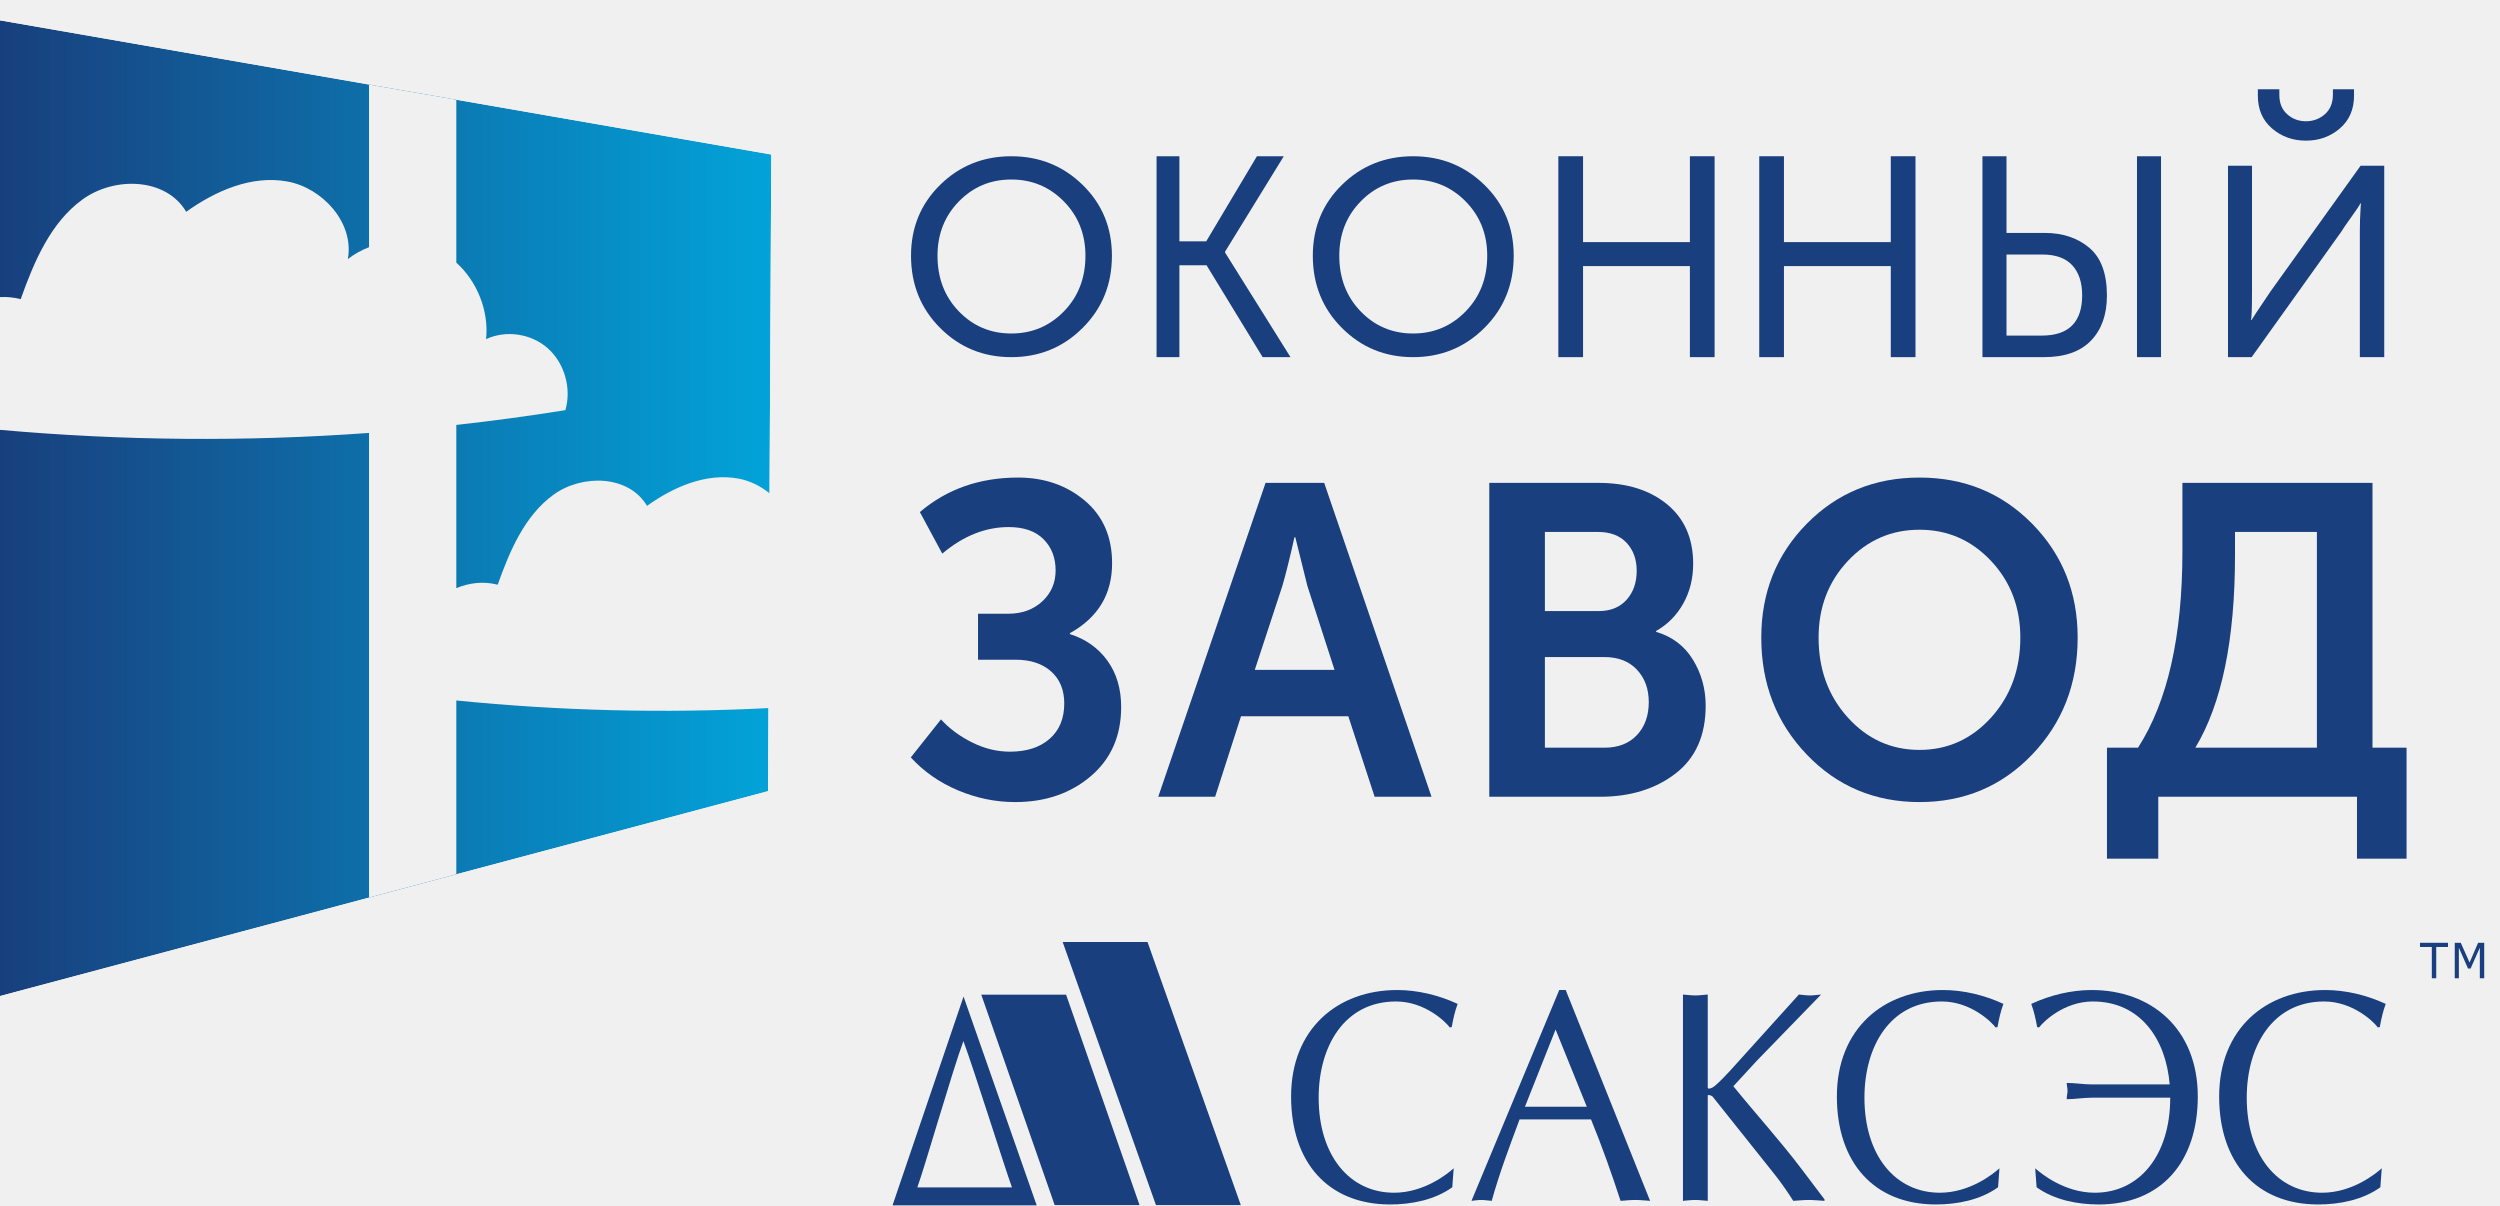
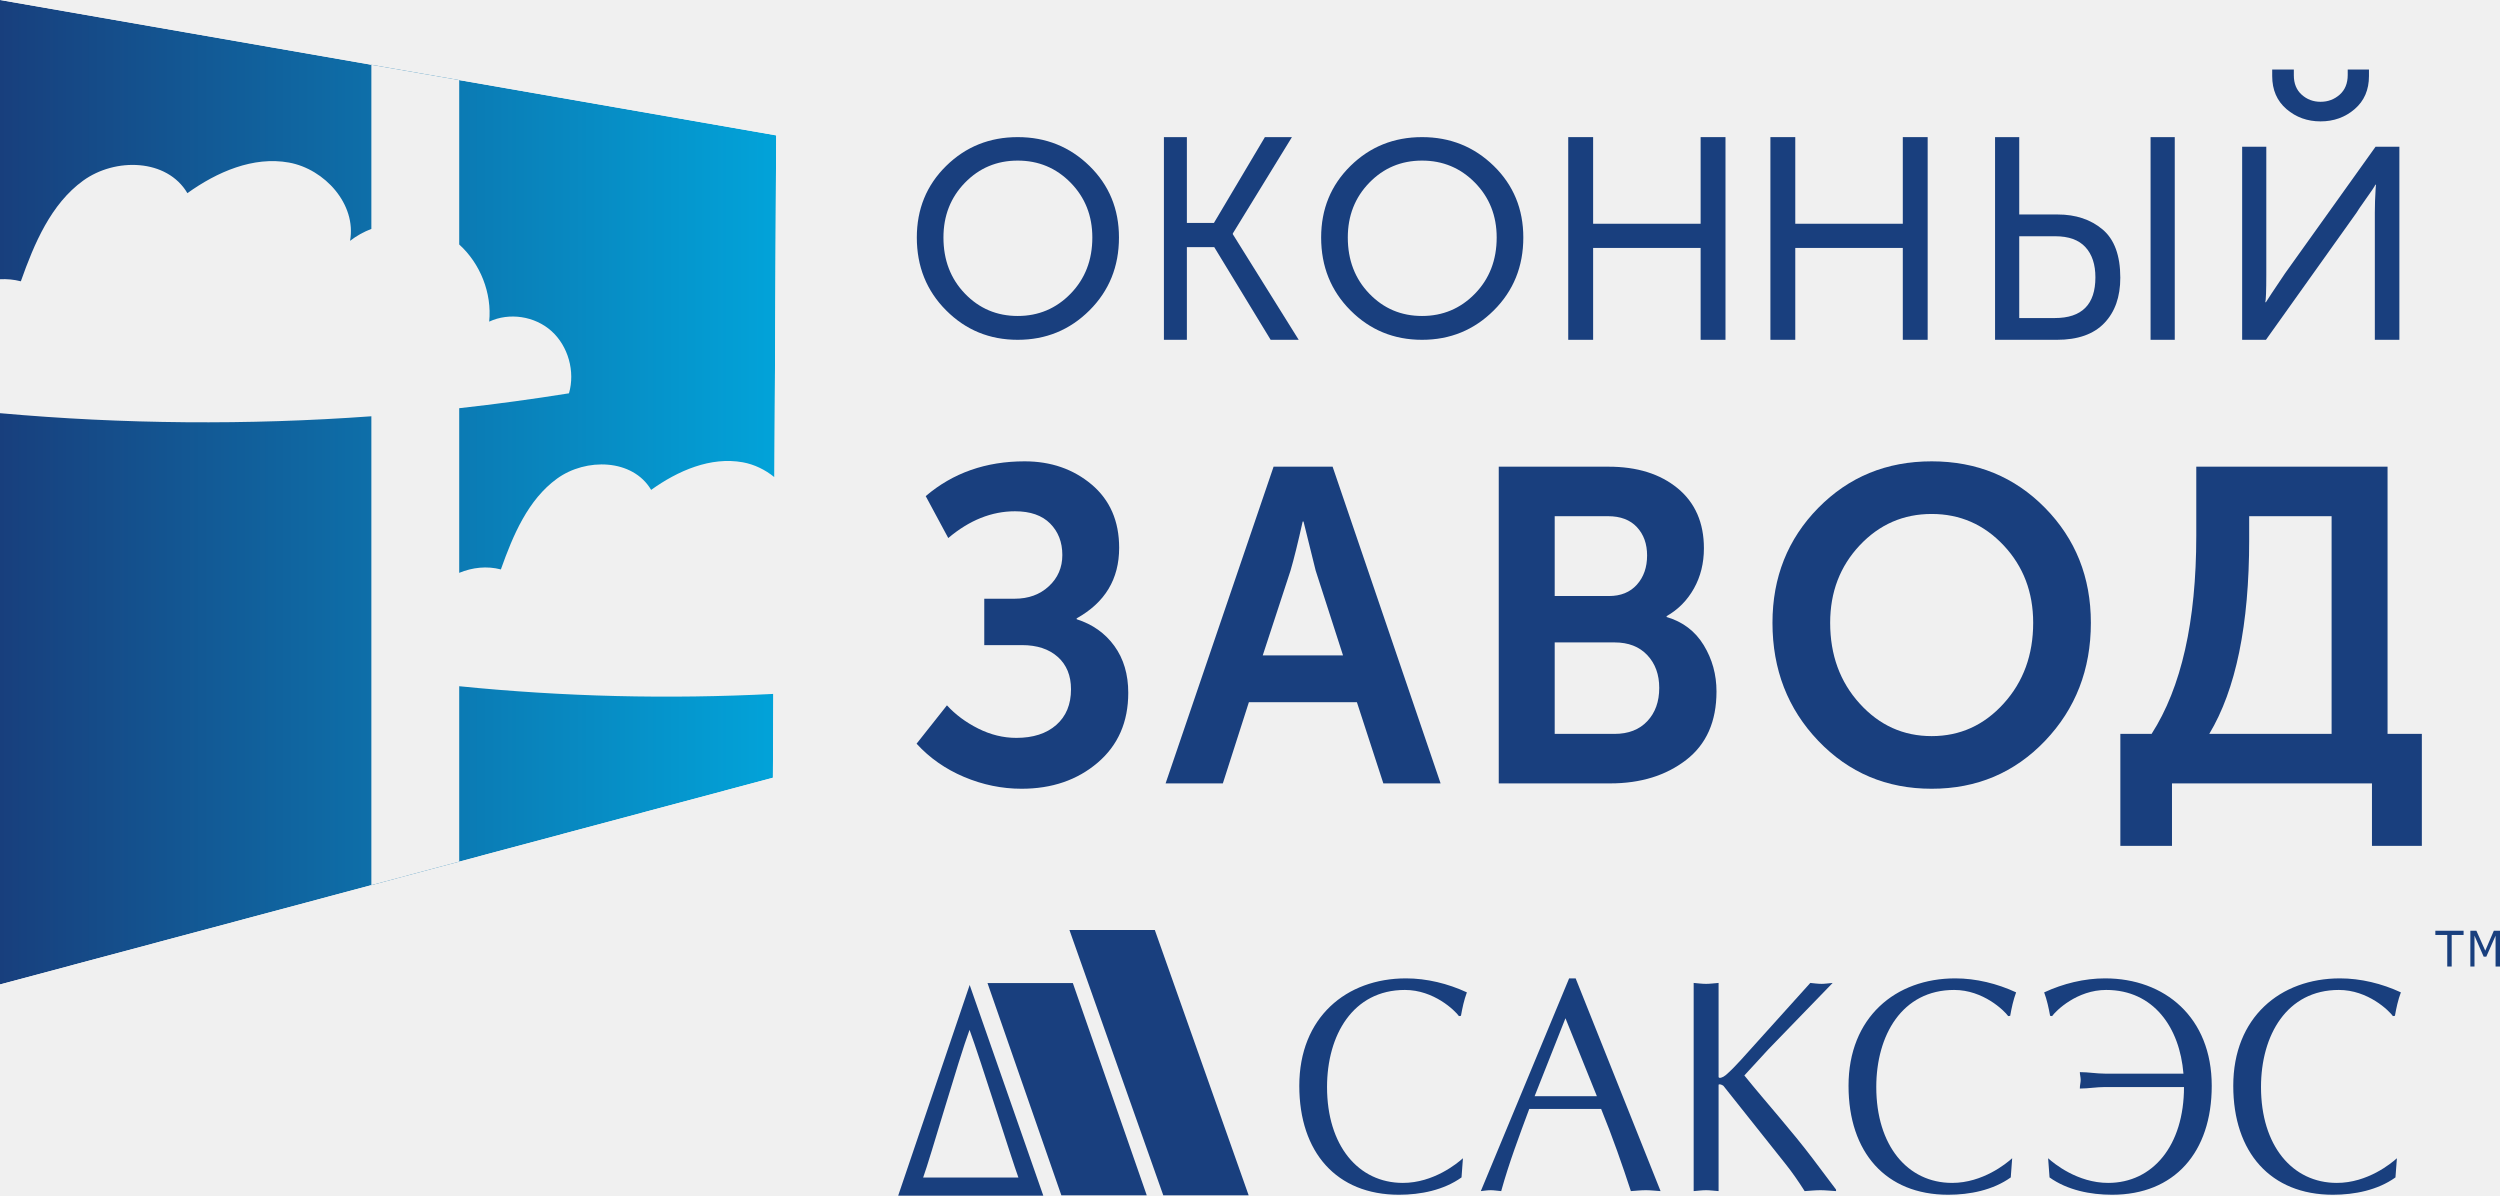
- <svg xmlns="http://www.w3.org/2000/svg" width="112" height="54" viewBox="0 0 112 54" fill="none">
-   <mask id="mask0" mask-type="alpha" maskUnits="userSpaceOnUse" x="0" y="0" width="35" height="45">
-     <path d="M34.408 35.443L0 44.623V0.912L34.553 6.923L34.408 35.443Z" fill="white" />
+ <svg xmlns="http://www.w3.org/2000/svg" width="92" height="44" viewBox="0 0 92 44" fill="none">
+   <mask id="mask0" mask-type="alpha" maskUnits="userSpaceOnUse" x="0" y="0" width="29" height="37">
+     <path d="M28.443 28.62L0 36.228V0L28.563 4.982L28.443 28.62Z" fill="white" />
  </mask>
  <g mask="url(#mask0)">
</g>
-   <mask id="mask1" mask-type="alpha" maskUnits="userSpaceOnUse" x="0" y="0" width="35" height="45">
-     <path d="M34.476 22.102C34.066 21.767 33.575 21.529 33.066 21.438C31.633 21.18 30.179 21.81 28.986 22.663C28.169 21.279 26.087 21.231 24.797 22.164C23.508 23.097 22.838 24.674 22.297 26.195C21.676 26.032 21.03 26.105 20.443 26.348V19.037C22.076 18.856 23.706 18.635 25.329 18.375C25.612 17.405 25.294 16.279 24.551 15.613C23.807 14.946 22.677 14.775 21.777 15.193C21.907 13.92 21.376 12.608 20.443 11.766V4.468L16.532 3.788V11.076C16.194 11.205 15.873 11.382 15.584 11.605C15.877 9.98 14.451 8.415 12.863 8.129C11.275 7.843 9.664 8.542 8.342 9.488C7.436 7.953 5.128 7.9 3.699 8.934C2.269 9.968 1.527 11.717 0.927 13.402C0.621 13.322 0.309 13.293 0 13.31V0.912L16.532 3.788V3H20.443V4.468L34.553 6.923L34.476 22.102ZM34.427 31.722L34.408 35.443L20.443 39.169V41H16.532V40.212L0 44.623V19.257C5.496 19.748 11.029 19.794 16.532 19.395V40.212L20.443 39.169V31.381C25.088 31.848 29.766 31.961 34.427 31.722Z" fill="white" />
+   <mask id="mask1" mask-type="alpha" maskUnits="userSpaceOnUse" x="0" y="0" width="29" height="37">
+     <path d="M28.5 17.562C28.161 17.285 27.755 17.088 27.333 17.012C26.149 16.799 24.947 17.321 23.962 18.028C23.286 16.881 21.564 16.841 20.498 17.614C19.432 18.387 18.879 19.695 18.432 20.955C17.918 20.82 17.384 20.881 16.899 21.081V15.022C18.249 14.872 19.596 14.689 20.938 14.474C21.172 13.67 20.909 12.737 20.295 12.184C19.68 11.632 18.745 11.49 18.002 11.836C18.109 10.782 17.67 9.694 16.899 8.997V2.948L13.666 2.384V8.424C13.386 8.531 13.121 8.677 12.882 8.863C13.125 7.516 11.946 6.219 10.633 5.982C9.321 5.745 7.989 6.324 6.896 7.108C6.147 5.836 4.239 5.792 3.058 6.649C1.876 7.506 1.262 8.955 0.767 10.352C0.513 10.286 0.255 10.262 0 10.276V0L13.666 2.384V1.731H16.899V2.948L28.563 4.982L28.5 17.562ZM28.459 25.536L28.443 28.62L16.899 31.708V33.225H13.666V32.573L0 36.228V15.205C4.543 15.612 9.117 15.649 13.666 15.319V32.573L16.899 31.708V25.253C20.738 25.64 24.606 25.734 28.459 25.536Z" fill="white" />
  </mask>
  <g mask="url(#mask1)">
-     <path fill-rule="evenodd" clip-rule="evenodd" d="M34.408 35.443L0 44.623V0.912L34.553 6.923L34.408 35.443Z" fill="url(#paint0_linear)" />
+     <path fill-rule="evenodd" clip-rule="evenodd" d="M28.443 28.62L0 36.228V0L28.563 4.982L28.443 28.62Z" fill="url(#paint0_linear)" />
  </g>
-   <path fill-rule="evenodd" clip-rule="evenodd" d="M42 11.457C42 12.459 42.319 13.29 42.958 13.951C43.596 14.611 44.379 14.941 45.305 14.941C46.232 14.941 47.017 14.611 47.661 13.951C48.305 13.29 48.628 12.459 48.628 11.457C48.628 10.49 48.305 9.678 47.661 9.024C47.017 8.369 46.232 8.042 45.305 8.042C44.379 8.042 43.596 8.369 42.958 9.024C42.319 9.678 42 10.49 42 11.457ZM40.814 11.457C40.814 10.194 41.249 9.135 42.119 8.281C42.989 7.427 44.051 7 45.305 7C46.559 7 47.625 7.427 48.5 8.281C49.376 9.135 49.814 10.194 49.814 11.457C49.814 12.744 49.376 13.822 48.5 14.693C47.625 15.565 46.559 16 45.305 16C44.051 16 42.989 15.565 42.119 14.693C41.249 13.822 40.814 12.744 40.814 11.457Z" fill="#193F7E" />
-   <path fill-rule="evenodd" clip-rule="evenodd" d="M51.814 16V7H52.837V10.811H54.039L56.31 7H57.513L54.882 11.276V11.312L57.814 16H56.566L54.054 11.884H52.837V16H51.814Z" fill="#193F7E" />
-   <path fill-rule="evenodd" clip-rule="evenodd" d="M60 11.457C60 12.459 60.319 13.29 60.958 13.951C61.596 14.611 62.379 14.941 63.306 14.941C64.232 14.941 65.017 14.611 65.661 13.951C66.305 13.29 66.628 12.459 66.628 11.457C66.628 10.49 66.305 9.678 65.661 9.024C65.017 8.369 64.232 8.042 63.306 8.042C62.379 8.042 61.596 8.369 60.958 9.024C60.319 9.678 60 10.49 60 11.457ZM58.814 11.457C58.814 10.194 59.249 9.135 60.119 8.281C60.989 7.427 62.051 7 63.306 7C64.559 7 65.625 7.427 66.5 8.281C67.376 9.135 67.814 10.194 67.814 11.457C67.814 12.744 67.376 13.822 66.5 14.693C65.625 15.565 64.559 16 63.306 16C62.051 16 60.989 15.565 60.119 14.693C59.249 13.822 58.814 12.744 58.814 11.457Z" fill="#193F7E" />
-   <path fill-rule="evenodd" clip-rule="evenodd" d="M69.814 16V7H70.921V10.847H75.707V7H76.814V16H75.707V11.921H70.921V16H69.814Z" fill="#193F7E" />
-   <path fill-rule="evenodd" clip-rule="evenodd" d="M78.814 16V7H79.921V10.847H84.707V7H85.814V16H84.707V11.921H79.921V16H78.814Z" fill="#193F7E" />
-   <path fill-rule="evenodd" clip-rule="evenodd" d="M95.737 16H96.814V7H95.737V16ZM89.891 15.034H91.475C92.679 15.034 93.281 14.431 93.281 13.227C93.281 12.654 93.133 12.207 92.838 11.885C92.542 11.563 92.093 11.402 91.491 11.402H89.891V15.034ZM88.814 16V7H89.891V10.435H91.602C92.404 10.435 93.07 10.656 93.598 11.098C94.126 11.539 94.39 12.255 94.39 13.244C94.39 14.092 94.153 14.763 93.678 15.258C93.202 15.752 92.499 16 91.571 16H88.814Z" fill="#193F7E" />
-   <path fill-rule="evenodd" clip-rule="evenodd" d="M104.823 5.756C104.4 6.12 103.893 6.301 103.305 6.301C102.719 6.301 102.212 6.12 101.788 5.756C101.364 5.392 101.152 4.903 101.152 4.29V4H102.115V4.256C102.115 4.619 102.231 4.906 102.465 5.117C102.699 5.327 102.979 5.432 103.305 5.432C103.633 5.432 103.915 5.327 104.155 5.117C104.393 4.906 104.514 4.614 104.514 4.239V4H105.46V4.29C105.46 4.903 105.247 5.392 104.823 5.756ZM99.814 16V7.426H100.89V13.051C100.89 13.835 100.874 14.261 100.841 14.329H100.874C100.918 14.25 101.201 13.824 101.723 13.051L105.753 7.426H106.814V16H105.721V10.358C105.721 10.21 105.723 10.04 105.729 9.846C105.734 9.653 105.743 9.486 105.753 9.344C105.764 9.202 105.769 9.125 105.769 9.114H105.738C105.738 9.136 105.691 9.216 105.599 9.352C105.506 9.489 105.386 9.659 105.24 9.864C105.092 10.068 104.981 10.233 104.905 10.358L100.874 16H99.814Z" fill="#193F7E" />
-   <path fill-rule="evenodd" clip-rule="evenodd" d="M40.804 33.932L42.156 32.229C42.529 32.639 42.993 32.982 43.546 33.259C44.1 33.536 44.666 33.675 45.246 33.675C45.992 33.675 46.584 33.484 47.022 33.101C47.46 32.718 47.679 32.189 47.679 31.516C47.679 30.909 47.482 30.43 47.09 30.08C46.697 29.731 46.166 29.555 45.497 29.555H43.816V27.495H45.168C45.786 27.495 46.295 27.311 46.694 26.941C47.093 26.571 47.292 26.109 47.292 25.554C47.292 24.987 47.112 24.521 46.752 24.158C46.391 23.795 45.87 23.613 45.188 23.613C44.145 23.613 43.153 24.009 42.214 24.802L41.21 22.94C42.419 21.91 43.887 21.395 45.612 21.395C46.784 21.395 47.778 21.739 48.596 22.425C49.414 23.112 49.822 24.049 49.822 25.238C49.822 26.624 49.191 27.667 47.93 28.367V28.406C48.638 28.631 49.198 29.027 49.61 29.595C50.022 30.163 50.228 30.856 50.228 31.674C50.228 32.969 49.774 34.002 48.866 34.774C47.959 35.547 46.829 35.933 45.477 35.933C44.602 35.933 43.749 35.758 42.919 35.408C42.088 35.058 41.383 34.566 40.804 33.932Z" fill="#193F7E" />
-   <path fill-rule="evenodd" clip-rule="evenodd" d="M56.214 30.011H59.787L58.57 26.248L58.03 24.069H57.991C57.785 24.993 57.605 25.72 57.45 26.248L56.214 30.011ZM51.889 35.695L56.697 21.633H59.324L64.132 35.695H61.583L60.405 32.09H55.597L54.438 35.695H51.889Z" fill="#193F7E" />
-   <path fill-rule="evenodd" clip-rule="evenodd" d="M69.211 33.497H71.876C72.494 33.497 72.98 33.308 73.334 32.932C73.688 32.556 73.865 32.064 73.865 31.456C73.865 30.862 73.688 30.377 73.334 30.001C72.98 29.625 72.494 29.436 71.876 29.436H69.211V33.497ZM69.211 27.376H71.625C72.153 27.376 72.568 27.208 72.87 26.871C73.172 26.535 73.324 26.102 73.324 25.574C73.324 25.059 73.172 24.64 72.87 24.316C72.568 23.993 72.139 23.831 71.586 23.831H69.211V27.376ZM66.72 35.695V21.633H71.605C72.88 21.633 73.906 21.953 74.686 22.593C75.464 23.234 75.854 24.122 75.854 25.258C75.854 25.918 75.706 26.512 75.409 27.04C75.113 27.568 74.708 27.977 74.193 28.268V28.307C74.914 28.519 75.464 28.935 75.844 29.555C76.224 30.176 76.414 30.862 76.414 31.615C76.414 32.949 75.963 33.962 75.062 34.655C74.161 35.348 73.035 35.695 71.683 35.695H66.72Z" fill="#193F7E" />
-   <path fill-rule="evenodd" clip-rule="evenodd" d="M81.473 28.565C81.473 29.991 81.911 31.186 82.786 32.15C83.662 33.114 84.73 33.596 85.992 33.596C87.254 33.596 88.322 33.114 89.198 32.15C90.073 31.186 90.511 29.991 90.511 28.565C90.511 27.205 90.073 26.059 89.198 25.128C88.322 24.198 87.254 23.732 85.992 23.732C84.73 23.732 83.662 24.198 82.786 25.128C81.911 26.059 81.473 27.205 81.473 28.565ZM78.905 28.565C78.905 26.545 79.584 24.845 80.942 23.465C82.301 22.085 83.984 21.395 85.992 21.395C88.001 21.395 89.684 22.085 91.042 23.465C92.4 24.845 93.079 26.545 93.079 28.565C93.079 30.638 92.4 32.385 91.042 33.803C89.684 35.223 88.001 35.933 85.992 35.933C83.984 35.933 82.301 35.223 80.942 33.803C79.584 32.385 78.905 30.638 78.905 28.565Z" fill="#193F7E" />
-   <path fill-rule="evenodd" clip-rule="evenodd" d="M98.351 33.497H103.797V23.831H100.128V24.881C100.128 28.658 99.536 31.529 98.351 33.497ZM94.392 33.497H95.783C97.109 31.437 97.772 28.505 97.772 24.703V21.633H106.288V33.497H107.814V38.468H105.593V35.695H96.691V38.468H94.392V33.497Z" fill="#193F7E" />
-   <path fill-rule="evenodd" clip-rule="evenodd" d="M55.587 53.986H51.786L47.608 42.203H51.409L55.587 53.986Z" fill="#193F7E" />
-   <path fill-rule="evenodd" clip-rule="evenodd" d="M51.051 53.986H47.249L43.961 44.562H47.761L51.051 53.986Z" fill="#193F7E" />
-   <path fill-rule="evenodd" clip-rule="evenodd" d="M43.161 46.639C43.641 47.934 45.037 52.386 45.336 53.194H41.096C41.398 52.384 42.678 47.933 43.161 46.639ZM39.985 54H46.444L43.167 44.646L39.985 54Z" fill="#193F7E" />
-   <path fill-rule="evenodd" clip-rule="evenodd" d="M62.277 53.96C59.505 53.96 57.841 52.082 57.841 49.123C57.841 46.083 59.933 44.353 62.592 44.353C63.512 44.353 64.457 44.583 65.302 44.974C65.176 45.312 65.1 45.663 65.037 46.015L64.949 46.028C64.772 45.785 63.84 44.866 62.542 44.866C60.223 44.866 59.076 46.88 59.076 49.177C59.076 51.771 60.462 53.434 62.454 53.434C63.815 53.434 64.873 52.569 65.125 52.339L65.062 53.19C64.268 53.758 63.235 53.96 62.277 53.96Z" fill="#193F7E" />
-   <path fill-rule="evenodd" clip-rule="evenodd" d="M68.317 49.582H71.089L69.69 46.123L68.317 49.582ZM73.269 53.758C73.03 53.758 72.815 53.785 72.601 53.798C72.236 52.677 71.782 51.379 71.278 50.15H68.077C67.636 51.339 67.182 52.528 66.829 53.798C66.653 53.785 66.514 53.758 66.363 53.758C66.199 53.758 66.061 53.785 65.922 53.798L69.854 44.353H70.144L73.924 53.798C73.685 53.785 73.483 53.758 73.269 53.758Z" fill="#193F7E" />
-   <path fill-rule="evenodd" clip-rule="evenodd" d="M77.654 48.663C78.662 49.907 79.745 51.096 80.716 52.38L81.737 53.731V53.798C81.485 53.785 81.258 53.758 81.043 53.758C80.804 53.758 80.565 53.785 80.338 53.798C80.061 53.366 79.783 52.96 79.468 52.569L76.721 49.123C76.658 49.069 76.507 49.028 76.507 49.082V53.798C76.305 53.785 76.129 53.758 75.952 53.758C75.763 53.758 75.574 53.785 75.397 53.798V44.555C75.574 44.569 75.763 44.596 75.952 44.596C76.129 44.596 76.305 44.569 76.507 44.555V48.731C76.519 48.812 76.696 48.758 76.822 48.65C77.049 48.461 77.313 48.177 77.49 47.988L80.59 44.555C80.754 44.569 80.917 44.596 81.094 44.596C81.246 44.596 81.409 44.569 81.585 44.555L78.725 47.501L77.654 48.663Z" fill="#193F7E" />
-   <path fill-rule="evenodd" clip-rule="evenodd" d="M86.728 53.96C83.955 53.96 82.292 52.082 82.292 49.123C82.292 46.083 84.384 44.353 87.043 44.353C87.963 44.353 88.908 44.583 89.752 44.974C89.626 45.312 89.551 45.663 89.488 46.015L89.4 46.028C89.223 45.785 88.29 44.866 86.993 44.866C84.674 44.866 83.527 46.88 83.527 49.177C83.527 51.771 84.913 53.434 86.904 53.434C88.265 53.434 89.324 52.569 89.576 52.339L89.513 53.19C88.719 53.758 87.686 53.96 86.728 53.96Z" fill="#193F7E" />
-   <path fill-rule="evenodd" clip-rule="evenodd" d="M93.76 44.866C92.462 44.866 91.529 45.785 91.353 46.028L91.265 46.015C91.202 45.664 91.126 45.312 91 44.975C91.844 44.582 92.79 44.353 93.71 44.353C96.369 44.353 98.461 46.083 98.461 49.123C98.461 52.082 96.797 53.96 94.025 53.96C93.067 53.96 92.034 53.758 91.24 53.19L91.177 52.339C91.429 52.569 92.487 53.434 93.848 53.434C95.84 53.434 97.226 51.772 97.226 49.177H93.71C93.332 49.177 92.966 49.244 92.588 49.244C92.588 49.096 92.626 48.974 92.626 48.866C92.626 48.744 92.588 48.623 92.588 48.515C92.966 48.515 93.332 48.582 93.71 48.582H97.201C97.037 46.542 95.877 44.866 93.76 44.866Z" fill="#193F7E" />
-   <path fill-rule="evenodd" clip-rule="evenodd" d="M103.855 53.96C101.082 53.96 99.418 52.082 99.418 49.123C99.418 46.083 101.511 44.353 104.17 44.353C105.09 44.353 106.035 44.583 106.88 44.974C106.753 45.312 106.678 45.663 106.615 46.015L106.527 46.028C106.35 45.785 105.417 44.866 104.119 44.866C101.801 44.866 100.654 46.88 100.654 49.177C100.654 51.771 102.04 53.434 104.031 53.434C105.392 53.434 106.451 52.569 106.703 52.339L106.64 53.19C105.846 53.758 104.812 53.96 103.855 53.96Z" fill="#193F7E" />
-   <path fill-rule="evenodd" clip-rule="evenodd" d="M109.672 42.425H109.143V43.826H108.945V42.425H108.416V42.237H109.672V42.425Z" fill="#193F7E" />
-   <path fill-rule="evenodd" clip-rule="evenodd" d="M111.293 43.826H111.096V42.457L110.683 43.389H110.566L110.157 42.457V43.826H109.973V42.237H110.242L110.637 43.122L111.019 42.237H111.293V43.826Z" fill="#193F7E" />
+   <path fill-rule="evenodd" clip-rule="evenodd" d="M34.719 8.74C34.719 9.571 34.983 10.259 35.511 10.807C36.038 11.354 36.686 11.628 37.452 11.628C38.217 11.628 38.867 11.354 39.399 10.807C39.931 10.259 40.198 9.571 40.198 8.74C40.198 7.938 39.931 7.266 39.399 6.723C38.867 6.181 38.217 5.91 37.452 5.91C36.686 5.91 36.038 6.181 35.511 6.723C34.983 7.266 34.719 7.938 34.719 8.74ZM33.739 8.74C33.739 7.693 34.098 6.815 34.818 6.107C35.537 5.4 36.415 5.046 37.452 5.046C38.488 5.046 39.369 5.4 40.093 6.107C40.816 6.815 41.178 7.693 41.178 8.74C41.178 9.807 40.816 10.701 40.093 11.422C39.369 12.144 38.488 12.505 37.452 12.505C36.415 12.505 35.537 12.144 34.818 11.422C34.098 10.701 33.739 9.807 33.739 8.74Z" fill="#193F7E" />
+   <path fill-rule="evenodd" clip-rule="evenodd" d="M42.832 12.505V5.046H43.677V8.205H44.672L46.548 5.046H47.543L45.368 8.59V8.62L47.792 12.505H46.76L44.684 9.094H43.677V12.505H42.832Z" fill="#193F7E" />
+   <path fill-rule="evenodd" clip-rule="evenodd" d="M49.599 8.74C49.599 9.571 49.863 10.259 50.391 10.807C50.918 11.354 51.565 11.628 52.331 11.628C53.097 11.628 53.746 11.354 54.279 10.807C54.811 10.259 55.078 9.571 55.078 8.74C55.078 7.938 54.811 7.266 54.279 6.723C53.746 6.181 53.097 5.91 52.331 5.91C51.565 5.91 50.918 6.181 50.391 6.723C49.863 7.266 49.599 7.938 49.599 8.74ZM48.618 8.74C48.618 7.693 48.978 6.815 49.697 6.107C50.416 5.4 51.294 5.046 52.331 5.046C53.368 5.046 54.248 5.4 54.972 6.107C55.696 6.815 56.058 7.693 56.058 8.74C56.058 9.807 55.696 10.701 54.972 11.422C54.248 12.144 53.368 12.505 52.331 12.505C51.294 12.505 50.416 12.144 49.697 11.422C48.978 10.701 48.618 9.807 48.618 8.74Z" fill="#193F7E" />
+   <path fill-rule="evenodd" clip-rule="evenodd" d="M57.711 12.505V5.046H58.627V8.234H62.583V5.046H63.498V12.505H62.583V9.124H58.627V12.505H57.711Z" fill="#193F7E" />
+   <path fill-rule="evenodd" clip-rule="evenodd" d="M65.151 12.505V5.046H66.066V8.234H70.023V5.046H70.938V12.505H70.023V9.124H66.066V12.505H65.151Z" fill="#193F7E" />
+   <path fill-rule="evenodd" clip-rule="evenodd" d="M79.141 12.505H80.031V5.046H79.141V12.505ZM74.308 11.704H75.618C76.613 11.704 77.111 11.205 77.111 10.207C77.111 9.732 76.989 9.361 76.744 9.095C76.499 8.828 76.129 8.694 75.631 8.694H74.308V11.704ZM73.418 12.505V5.046H74.308V7.893H75.722C76.386 7.893 76.936 8.076 77.373 8.442C77.809 8.808 78.027 9.401 78.027 10.221C78.027 10.924 77.831 11.48 77.438 11.89C77.045 12.3 76.464 12.505 75.697 12.505H73.418Z" fill="#193F7E" />
+   <path fill-rule="evenodd" clip-rule="evenodd" d="M86.652 4.015C86.302 4.316 85.883 4.467 85.397 4.467C84.912 4.467 84.493 4.316 84.143 4.015C83.792 3.713 83.617 3.308 83.617 2.8V2.56H84.413V2.772C84.413 3.073 84.509 3.311 84.703 3.485C84.896 3.659 85.127 3.746 85.397 3.746C85.668 3.746 85.9 3.659 86.099 3.485C86.296 3.311 86.396 3.068 86.396 2.757V2.56H87.178V2.8C87.178 3.308 87.002 3.713 86.652 4.015ZM82.511 12.505V5.399H83.4V10.061C83.4 10.711 83.387 11.064 83.36 11.12H83.387C83.423 11.055 83.657 10.702 84.089 10.061L87.421 5.399H88.297V12.505H87.394V7.829C87.394 7.707 87.395 7.566 87.401 7.405C87.405 7.245 87.412 7.106 87.421 6.989C87.43 6.871 87.434 6.807 87.434 6.798H87.408C87.408 6.817 87.369 6.883 87.293 6.995C87.216 7.109 87.117 7.25 86.996 7.42C86.874 7.589 86.782 7.726 86.719 7.829L83.387 12.505H82.511Z" fill="#193F7E" />
+   <path fill-rule="evenodd" clip-rule="evenodd" d="M33.73 27.368L34.848 25.956C35.156 26.295 35.54 26.58 35.997 26.81C36.455 27.04 36.923 27.154 37.402 27.154C38.019 27.154 38.509 26.996 38.871 26.678C39.232 26.361 39.413 25.923 39.413 25.365C39.413 24.862 39.251 24.465 38.927 24.175C38.602 23.885 38.163 23.74 37.61 23.74H36.221V22.033H37.338C37.849 22.033 38.269 21.88 38.599 21.573C38.929 21.267 39.094 20.884 39.094 20.424C39.094 19.954 38.945 19.568 38.647 19.267C38.349 18.966 37.918 18.815 37.354 18.815C36.492 18.815 35.672 19.144 34.896 19.8L34.066 18.257C35.066 17.404 36.279 16.977 37.705 16.977C38.673 16.977 39.496 17.262 40.172 17.83C40.847 18.4 41.185 19.177 41.185 20.161C41.185 21.31 40.664 22.175 39.621 22.755V22.788C40.206 22.974 40.669 23.302 41.01 23.773C41.35 24.243 41.52 24.818 41.52 25.497C41.52 26.569 41.145 27.425 40.395 28.066C39.645 28.706 38.711 29.026 37.594 29.026C36.87 29.026 36.165 28.881 35.478 28.591C34.792 28.301 34.209 27.893 33.73 27.368Z" fill="#193F7E" />
+   <path fill-rule="evenodd" clip-rule="evenodd" d="M46.469 24.118H49.423L48.417 20.999L47.97 19.193H47.938C47.768 19.959 47.619 20.561 47.491 20.999L46.469 24.118ZM42.894 28.829L46.868 17.174H49.04L53.014 28.829H50.907L49.934 25.841H45.959L45.001 28.829H42.894Z" fill="#193F7E" />
+   <path fill-rule="evenodd" clip-rule="evenodd" d="M57.213 27.007H59.416C59.926 27.007 60.328 26.851 60.621 26.539C60.914 26.227 61.06 25.819 61.06 25.316C61.06 24.823 60.914 24.421 60.621 24.109C60.328 23.797 59.926 23.641 59.416 23.641H57.213V27.007ZM57.213 21.934H59.208C59.645 21.934 59.988 21.795 60.238 21.515C60.488 21.236 60.613 20.878 60.613 20.441C60.613 20.014 60.488 19.666 60.238 19.398C59.988 19.13 59.634 18.996 59.176 18.996H57.213V21.934ZM55.154 28.829V17.174H59.192C60.246 17.174 61.094 17.439 61.739 17.97C62.382 18.501 62.704 19.237 62.704 20.178C62.704 20.725 62.582 21.218 62.337 21.655C62.092 22.093 61.757 22.432 61.332 22.673V22.706C61.927 22.881 62.382 23.226 62.696 23.74C63.01 24.255 63.167 24.823 63.167 25.447C63.167 26.552 62.795 27.392 62.05 27.967C61.305 28.541 60.374 28.829 59.256 28.829H55.154Z" fill="#193F7E" />
+   <path fill-rule="evenodd" clip-rule="evenodd" d="M67.35 22.919C67.35 24.101 67.711 25.092 68.435 25.89C69.159 26.69 70.042 27.089 71.085 27.089C72.128 27.089 73.011 26.69 73.735 25.89C74.459 25.092 74.821 24.101 74.821 22.919C74.821 21.792 74.459 20.843 73.735 20.071C73.011 19.3 72.128 18.914 71.085 18.914C70.042 18.914 69.159 19.3 68.435 20.071C67.711 20.843 67.35 21.792 67.35 22.919ZM65.227 22.919C65.227 21.245 65.788 19.836 66.911 18.692C68.034 17.549 69.425 16.977 71.085 16.977C72.746 16.977 74.137 17.549 75.26 18.692C76.382 19.836 76.944 21.245 76.944 22.919C76.944 24.637 76.382 26.085 75.26 27.261C74.137 28.438 72.746 29.026 71.085 29.026C69.425 29.026 68.034 28.438 66.911 27.261C65.788 26.085 65.227 24.637 65.227 22.919Z" fill="#193F7E" />
+   <path fill-rule="evenodd" clip-rule="evenodd" d="M81.301 27.007H85.803V18.996H82.77V19.866C82.77 22.996 82.281 25.376 81.301 27.007ZM78.029 27.007H79.179C80.275 25.299 80.823 22.87 80.823 19.718V17.174H87.862V27.007H89.124V31.127H87.288V28.829H79.929V31.127H78.029V27.007Z" fill="#193F7E" />
+   <path fill-rule="evenodd" clip-rule="evenodd" d="M45.951 43.989H42.809L39.355 34.223H42.497L45.951 43.989Z" fill="#193F7E" />
+   <path fill-rule="evenodd" clip-rule="evenodd" d="M42.201 43.989H39.058L36.34 36.178H39.481L42.201 43.989Z" fill="#193F7E" />
+   <path fill-rule="evenodd" clip-rule="evenodd" d="M35.679 37.899C36.075 38.972 37.23 42.662 37.477 43.332H33.972C34.222 42.661 35.279 38.971 35.679 37.899ZM33.053 44H38.393L35.684 36.247L33.053 44Z" fill="#193F7E" />
+   <path fill-rule="evenodd" clip-rule="evenodd" d="M51.481 43.967C49.189 43.967 47.814 42.41 47.814 39.958C47.814 37.438 49.544 36.004 51.742 36.004C52.502 36.004 53.283 36.195 53.981 36.519C53.877 36.8 53.815 37.091 53.763 37.382L53.69 37.393C53.544 37.191 52.773 36.43 51.7 36.43C49.783 36.43 48.835 38.099 48.835 40.003C48.835 42.153 49.981 43.531 51.627 43.531C52.752 43.531 53.627 42.814 53.836 42.623L53.784 43.329C53.127 43.799 52.273 43.967 51.481 43.967Z" fill="#193F7E" />
+   <path fill-rule="evenodd" clip-rule="evenodd" d="M56.474 40.339H58.765L57.609 37.471L56.474 40.339ZM60.568 43.799C60.37 43.799 60.193 43.822 60.016 43.833C59.713 42.903 59.338 41.828 58.922 40.809H56.276C55.911 41.795 55.536 42.78 55.244 43.833C55.099 43.822 54.984 43.799 54.859 43.799C54.723 43.799 54.609 43.822 54.494 43.833L57.744 36.004H57.984L61.109 43.833C60.911 43.822 60.745 43.799 60.568 43.799Z" fill="#193F7E" />
+   <path fill-rule="evenodd" clip-rule="evenodd" d="M64.192 39.577C65.025 40.607 65.921 41.593 66.724 42.657L67.567 43.777V43.833C67.359 43.822 67.171 43.799 66.994 43.799C66.796 43.799 66.599 43.822 66.411 43.833C66.182 43.474 65.953 43.138 65.692 42.814L63.421 39.958C63.369 39.913 63.244 39.879 63.244 39.924V43.833C63.077 43.822 62.931 43.799 62.786 43.799C62.629 43.799 62.473 43.822 62.327 43.833V36.172C62.473 36.184 62.629 36.206 62.786 36.206C62.931 36.206 63.077 36.184 63.244 36.172V39.633C63.254 39.7 63.4 39.656 63.505 39.566C63.692 39.409 63.911 39.174 64.056 39.017L66.619 36.172C66.755 36.184 66.89 36.206 67.036 36.206C67.161 36.206 67.296 36.184 67.442 36.172L65.077 38.614L64.192 39.577Z" fill="#193F7E" />
+   <path fill-rule="evenodd" clip-rule="evenodd" d="M71.693 43.967C69.401 43.967 68.026 42.41 68.026 39.958C68.026 37.438 69.755 36.004 71.954 36.004C72.714 36.004 73.495 36.195 74.193 36.519C74.089 36.8 74.027 37.091 73.975 37.382L73.902 37.393C73.756 37.191 72.985 36.43 71.912 36.43C69.995 36.43 69.047 38.099 69.047 40.003C69.047 42.153 70.193 43.531 71.839 43.531C72.964 43.531 73.839 42.814 74.048 42.623L73.996 43.329C73.339 43.799 72.485 43.967 71.693 43.967Z" fill="#193F7E" />
+   <path fill-rule="evenodd" clip-rule="evenodd" d="M77.507 36.43C76.433 36.43 75.662 37.191 75.517 37.393L75.444 37.382C75.391 37.091 75.329 36.8 75.225 36.52C75.923 36.195 76.704 36.004 77.465 36.004C79.663 36.004 81.392 37.438 81.392 39.958C81.392 42.41 80.017 43.967 77.725 43.967C76.933 43.967 76.079 43.799 75.423 43.329L75.371 42.623C75.579 42.814 76.454 43.531 77.579 43.531C79.225 43.531 80.371 42.153 80.371 40.003H77.465C77.152 40.003 76.85 40.059 76.538 40.059C76.538 39.935 76.569 39.835 76.569 39.745C76.569 39.644 76.538 39.543 76.538 39.454C76.85 39.454 77.152 39.51 77.465 39.51H80.351C80.215 37.819 79.257 36.43 77.507 36.43Z" fill="#193F7E" />
+   <path fill-rule="evenodd" clip-rule="evenodd" d="M85.851 43.967C83.559 43.967 82.184 42.41 82.184 39.958C82.184 37.438 83.913 36.004 86.112 36.004C86.872 36.004 87.654 36.195 88.352 36.519C88.247 36.8 88.185 37.091 88.133 37.382L88.06 37.393C87.914 37.191 87.143 36.43 86.07 36.43C84.153 36.43 83.205 38.099 83.205 40.003C83.205 42.153 84.351 43.531 85.997 43.531C87.122 43.531 87.997 42.814 88.206 42.623L88.153 43.329C87.497 43.799 86.643 43.967 85.851 43.967Z" fill="#193F7E" />
+   <path fill-rule="evenodd" clip-rule="evenodd" d="M90.66 34.407H90.222V35.568H90.059V34.407H89.621V34.251H90.66V34.407Z" fill="#193F7E" />
+   <path fill-rule="evenodd" clip-rule="evenodd" d="M92 35.568H91.837V34.433L91.496 35.206H91.399L91.061 34.433V35.568H90.909V34.251H91.131L91.458 34.984L91.773 34.251H92V35.568Z" fill="#193F7E" />
  <defs>
-     <linearGradient id="paint0_linear" x1="0" y1="22.768" x2="34.553" y2="22.768" gradientUnits="userSpaceOnUse">
+     <linearGradient id="paint0_linear" x1="8.26646e-05" y1="18.114" x2="28.563" y2="18.114" gradientUnits="userSpaceOnUse">
      <stop stop-color="#183F7D" />
      <stop offset="1" stop-color="#02A3D9" />
    </linearGradient>
  </defs>
</svg>
